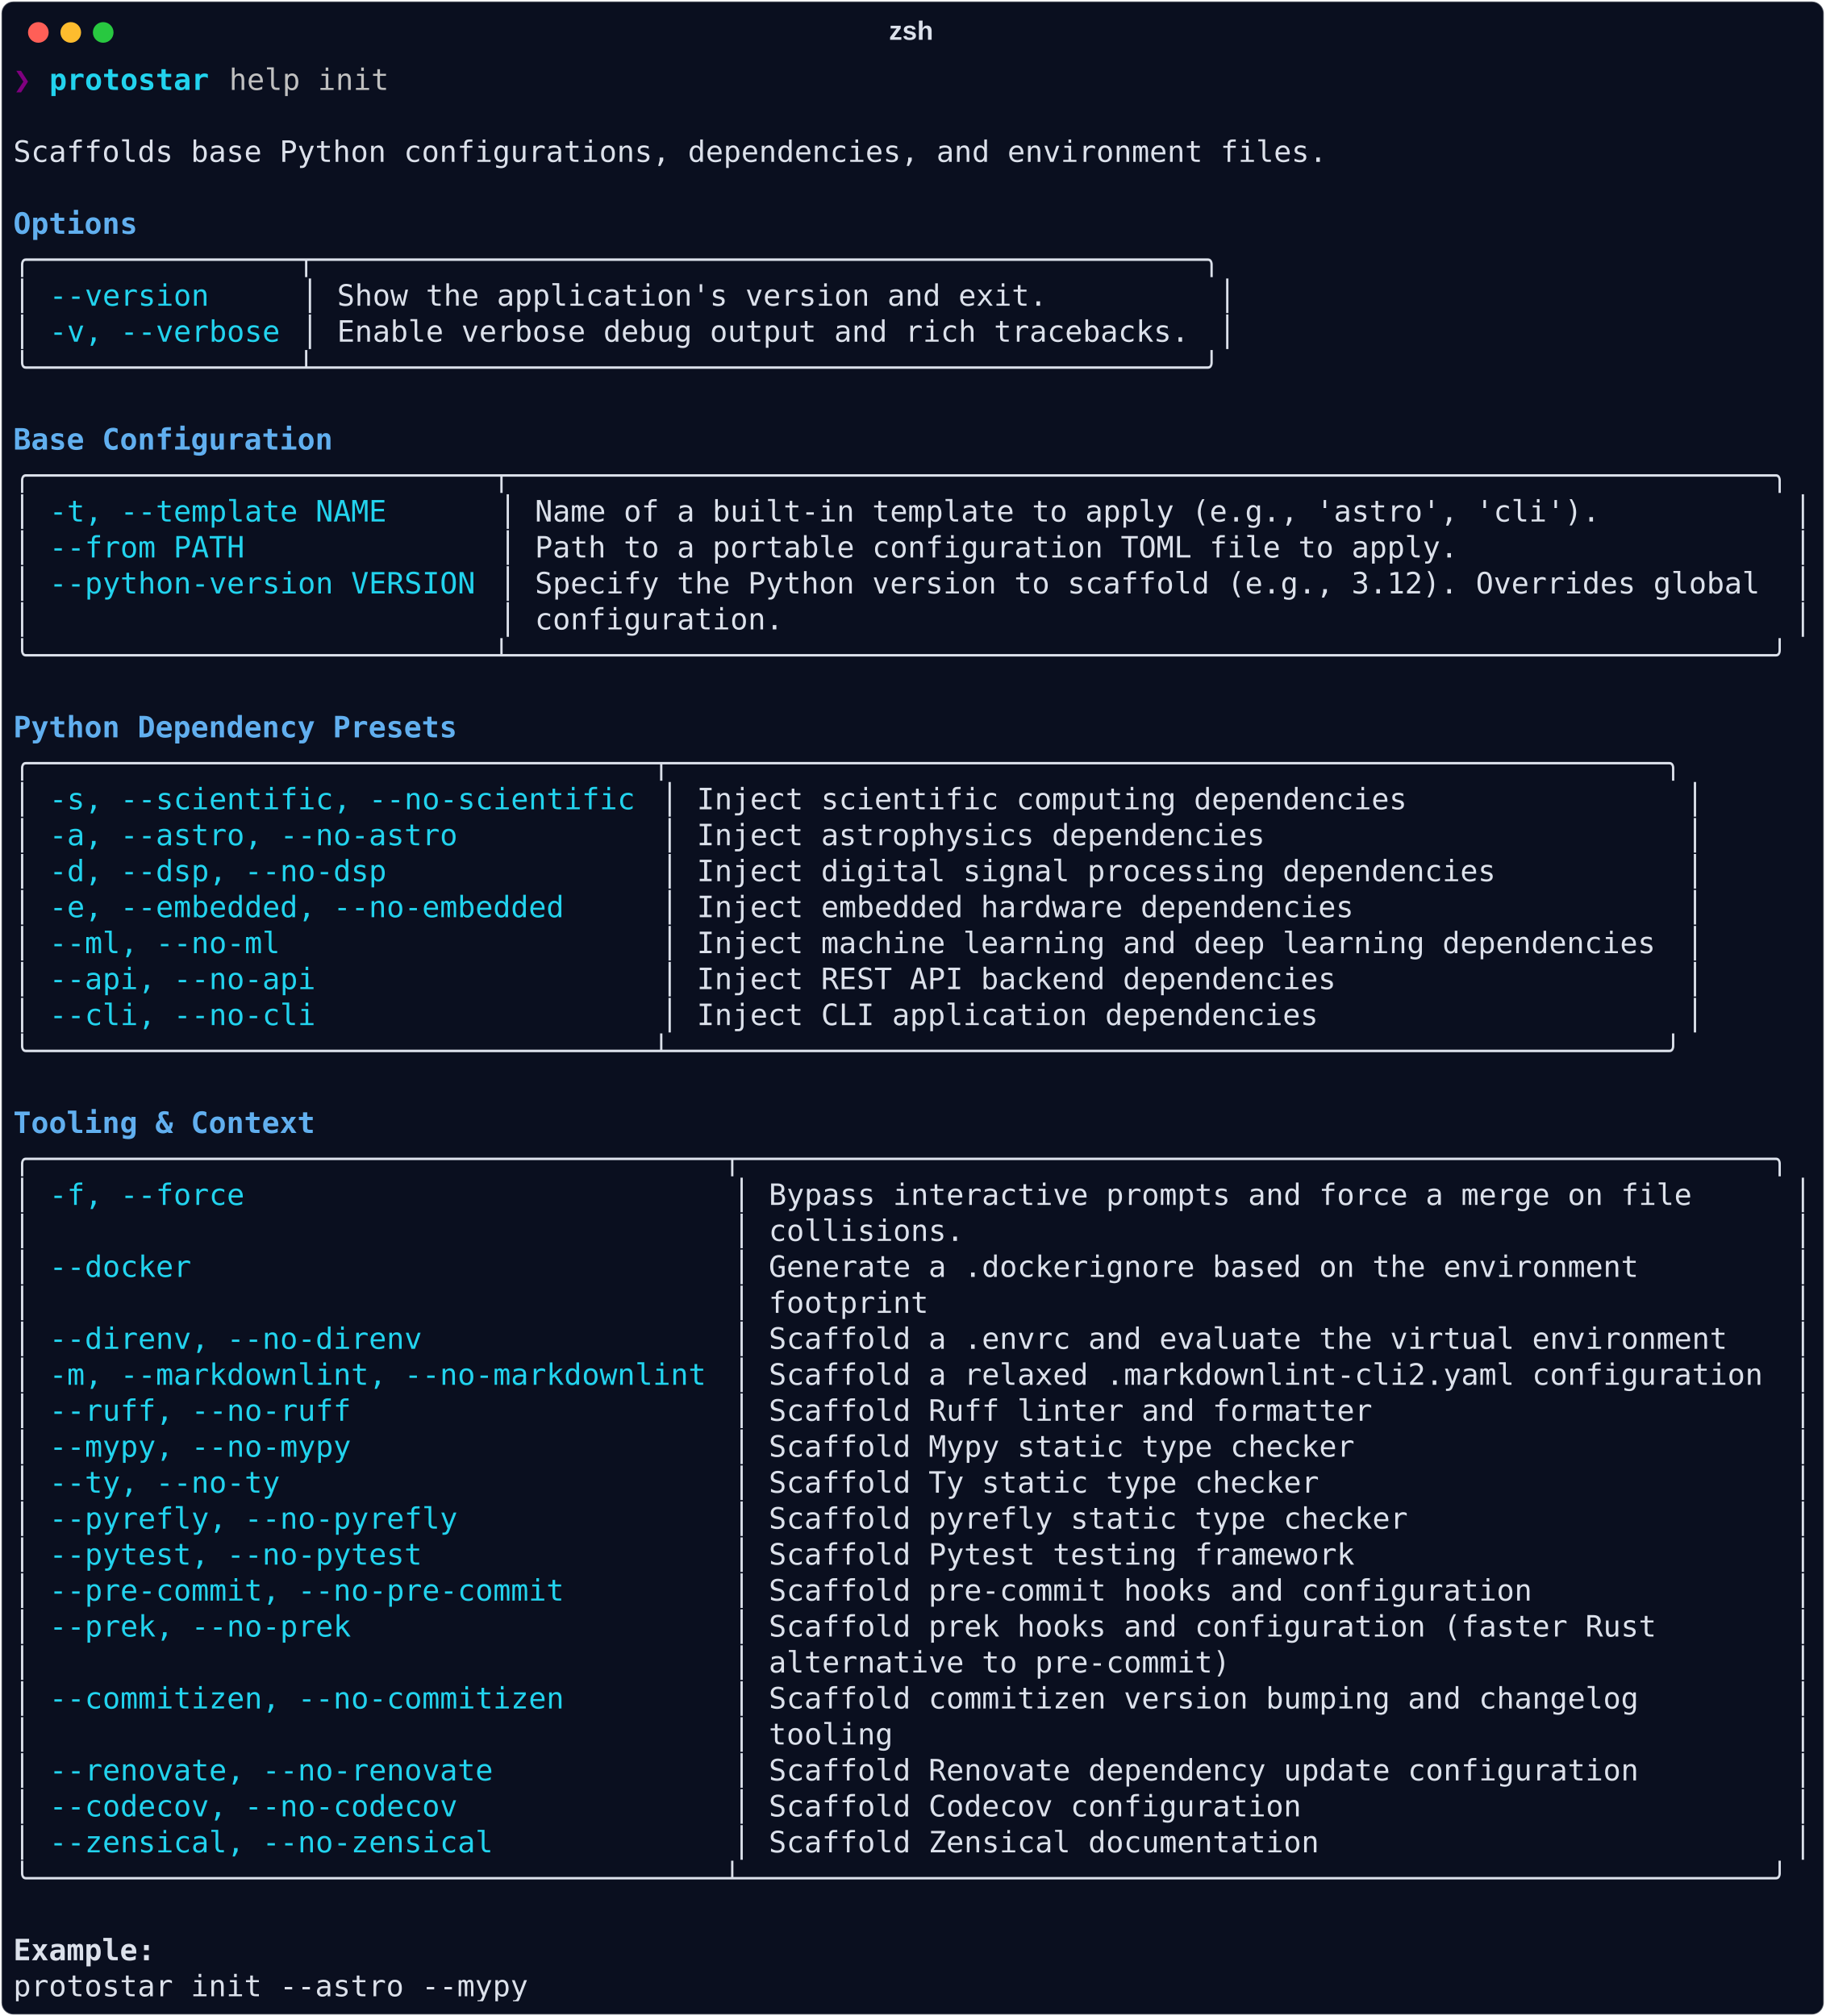
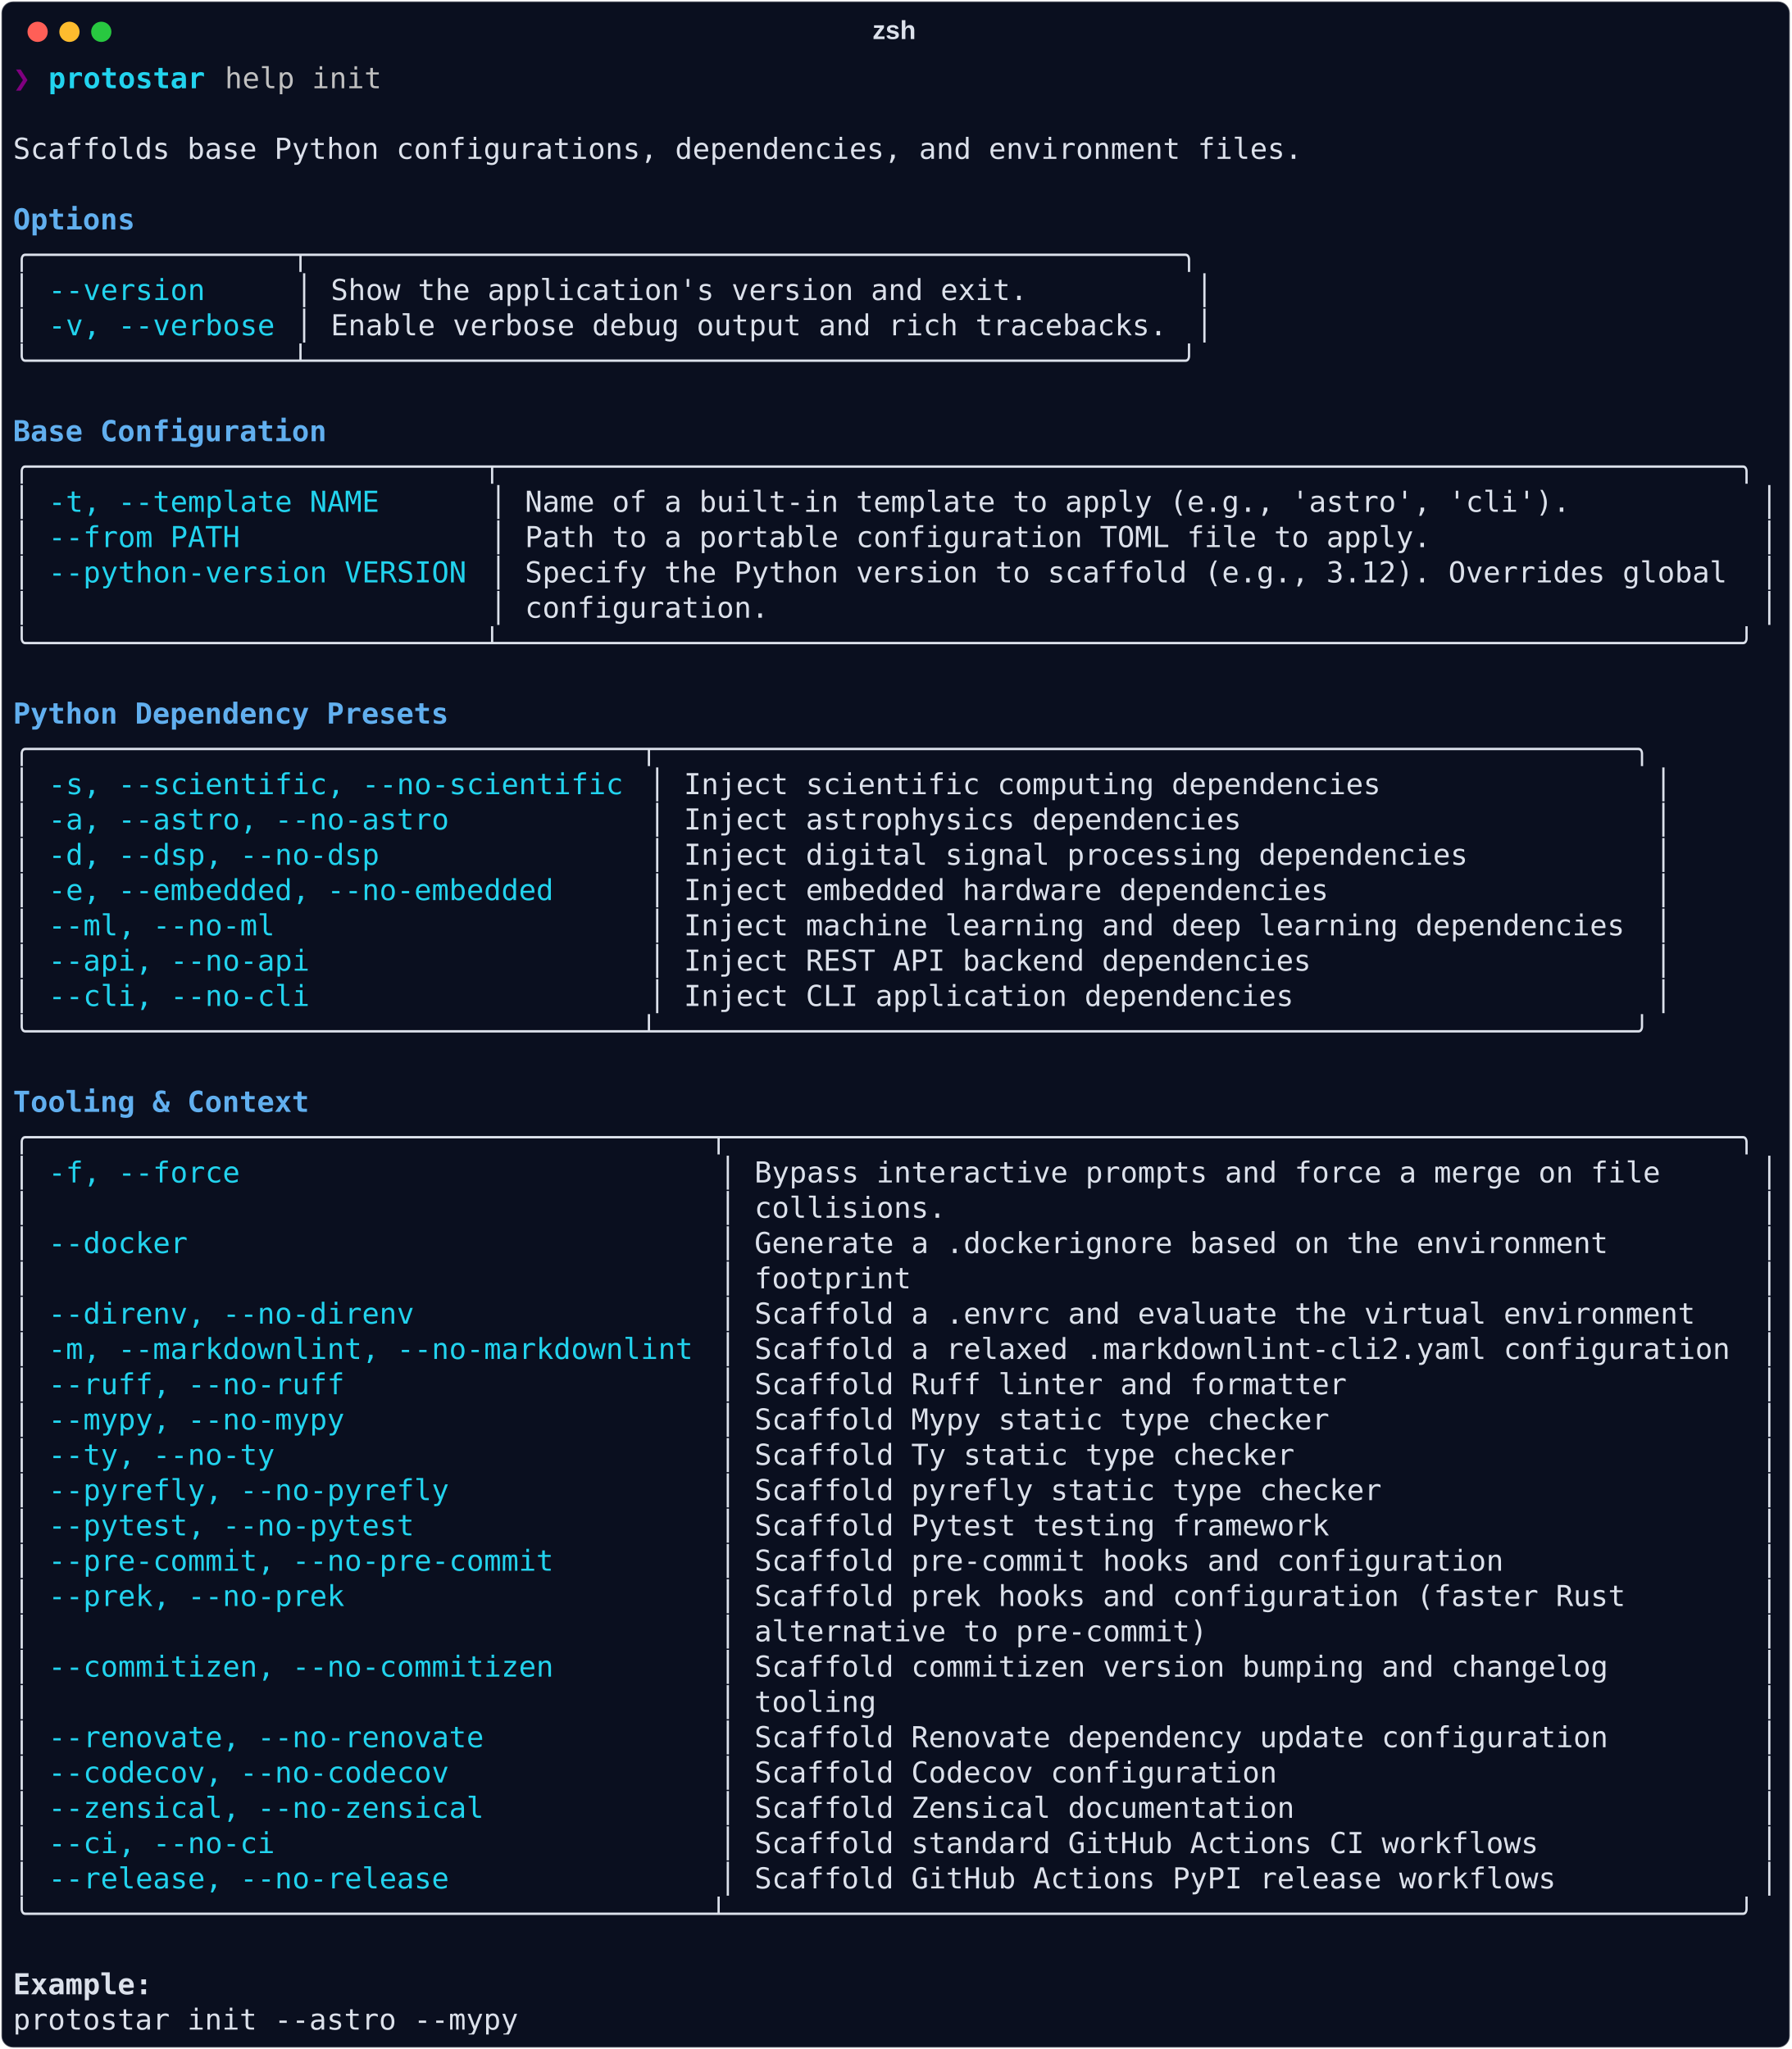
- <svg xmlns="http://www.w3.org/2000/svg" class="rich-terminal" viewBox="0 0 1238 1367.6">
+ <svg xmlns="http://www.w3.org/2000/svg" class="rich-terminal" viewBox="0 0 1238 1416.4">
  <style>

    @font-face {
        font-family: "Fira Code";
        src: local("FiraCode-Regular"),
                url("https://cdnjs.cloudflare.com/ajax/libs/firacode/6.2.0/woff2/FiraCode-Regular.woff2") format("woff2"),
                url("https://cdnjs.cloudflare.com/ajax/libs/firacode/6.2.0/woff/FiraCode-Regular.woff") format("woff");
        font-style: normal;
        font-weight: 400;
    }
    @font-face {
        font-family: "Fira Code";
        src: local("FiraCode-Bold"),
                url("https://cdnjs.cloudflare.com/ajax/libs/firacode/6.2.0/woff2/FiraCode-Bold.woff2") format("woff2"),
                url("https://cdnjs.cloudflare.com/ajax/libs/firacode/6.2.0/woff/FiraCode-Bold.woff") format("woff");
        font-style: bold;
        font-weight: 700;
    }

    .cli_init_help-matrix {
        font-family: Fira Code, monospace;
        font-size: 20px;
        line-height: 24.4px;
        font-variant-east-asian: full-width;
    }

    .cli_init_help-title {
        font-size: 18px;
        font-weight: bold;
        font-family: arial;
    }

    .cli_init_help-r1 { fill: #800080;font-weight: bold }
.cli_init_help-r2 { fill: #22d3ee;font-weight: bold }
.cli_init_help-r3 { fill: #c0c0c0 }
.cli_init_help-r4 { fill: #dce1eb }
.cli_init_help-r5 { fill: #61afef;font-weight: bold }
.cli_init_help-r6 { fill: #22d3ee }
.cli_init_help-r7 { fill: #dce1eb;font-weight: bold }
    </style>
  <defs>
    <clipPath id="cli_init_help-clip-terminal">
-       <rect x="0" y="0" width="1219.0" height="1316.6" />
+       <rect x="0" y="0" width="1219.0" height="1365.4" />
    </clipPath>
    <clipPath id="cli_init_help-line-0">
      <rect x="0" y="1.5" width="1220" height="24.65" />
    </clipPath>
    <clipPath id="cli_init_help-line-1">
      <rect x="0" y="25.9" width="1220" height="24.65" />
    </clipPath>
    <clipPath id="cli_init_help-line-2">
      <rect x="0" y="50.3" width="1220" height="24.65" />
    </clipPath>
    <clipPath id="cli_init_help-line-3">
      <rect x="0" y="74.7" width="1220" height="24.65" />
    </clipPath>
    <clipPath id="cli_init_help-line-4">
      <rect x="0" y="99.1" width="1220" height="24.65" />
    </clipPath>
    <clipPath id="cli_init_help-line-5">
      <rect x="0" y="123.5" width="1220" height="24.65" />
    </clipPath>
    <clipPath id="cli_init_help-line-6">
      <rect x="0" y="147.9" width="1220" height="24.65" />
    </clipPath>
    <clipPath id="cli_init_help-line-7">
      <rect x="0" y="172.3" width="1220" height="24.65" />
    </clipPath>
    <clipPath id="cli_init_help-line-8">
      <rect x="0" y="196.7" width="1220" height="24.65" />
    </clipPath>
    <clipPath id="cli_init_help-line-9">
      <rect x="0" y="221.1" width="1220" height="24.65" />
    </clipPath>
    <clipPath id="cli_init_help-line-10">
      <rect x="0" y="245.5" width="1220" height="24.65" />
    </clipPath>
    <clipPath id="cli_init_help-line-11">
      <rect x="0" y="269.9" width="1220" height="24.65" />
    </clipPath>
    <clipPath id="cli_init_help-line-12">
      <rect x="0" y="294.3" width="1220" height="24.65" />
    </clipPath>
    <clipPath id="cli_init_help-line-13">
      <rect x="0" y="318.7" width="1220" height="24.65" />
    </clipPath>
    <clipPath id="cli_init_help-line-14">
      <rect x="0" y="343.1" width="1220" height="24.65" />
    </clipPath>
    <clipPath id="cli_init_help-line-15">
      <rect x="0" y="367.5" width="1220" height="24.65" />
    </clipPath>
    <clipPath id="cli_init_help-line-16">
      <rect x="0" y="391.9" width="1220" height="24.65" />
    </clipPath>
    <clipPath id="cli_init_help-line-17">
      <rect x="0" y="416.3" width="1220" height="24.65" />
    </clipPath>
    <clipPath id="cli_init_help-line-18">
      <rect x="0" y="440.7" width="1220" height="24.65" />
    </clipPath>
    <clipPath id="cli_init_help-line-19">
      <rect x="0" y="465.1" width="1220" height="24.65" />
    </clipPath>
    <clipPath id="cli_init_help-line-20">
      <rect x="0" y="489.5" width="1220" height="24.65" />
    </clipPath>
    <clipPath id="cli_init_help-line-21">
      <rect x="0" y="513.9" width="1220" height="24.65" />
    </clipPath>
    <clipPath id="cli_init_help-line-22">
      <rect x="0" y="538.3" width="1220" height="24.65" />
    </clipPath>
    <clipPath id="cli_init_help-line-23">
      <rect x="0" y="562.7" width="1220" height="24.65" />
    </clipPath>
    <clipPath id="cli_init_help-line-24">
      <rect x="0" y="587.1" width="1220" height="24.65" />
    </clipPath>
    <clipPath id="cli_init_help-line-25">
      <rect x="0" y="611.5" width="1220" height="24.65" />
    </clipPath>
    <clipPath id="cli_init_help-line-26">
      <rect x="0" y="635.9" width="1220" height="24.65" />
    </clipPath>
    <clipPath id="cli_init_help-line-27">
      <rect x="0" y="660.3" width="1220" height="24.65" />
    </clipPath>
    <clipPath id="cli_init_help-line-28">
      <rect x="0" y="684.7" width="1220" height="24.65" />
    </clipPath>
    <clipPath id="cli_init_help-line-29">
      <rect x="0" y="709.1" width="1220" height="24.65" />
    </clipPath>
    <clipPath id="cli_init_help-line-30">
      <rect x="0" y="733.5" width="1220" height="24.65" />
    </clipPath>
    <clipPath id="cli_init_help-line-31">
      <rect x="0" y="757.9" width="1220" height="24.65" />
    </clipPath>
    <clipPath id="cli_init_help-line-32">
      <rect x="0" y="782.3" width="1220" height="24.65" />
    </clipPath>
    <clipPath id="cli_init_help-line-33">
      <rect x="0" y="806.7" width="1220" height="24.65" />
    </clipPath>
    <clipPath id="cli_init_help-line-34">
      <rect x="0" y="831.1" width="1220" height="24.65" />
    </clipPath>
    <clipPath id="cli_init_help-line-35">
      <rect x="0" y="855.5" width="1220" height="24.65" />
    </clipPath>
    <clipPath id="cli_init_help-line-36">
      <rect x="0" y="879.9" width="1220" height="24.65" />
    </clipPath>
    <clipPath id="cli_init_help-line-37">
      <rect x="0" y="904.3" width="1220" height="24.65" />
    </clipPath>
    <clipPath id="cli_init_help-line-38">
      <rect x="0" y="928.7" width="1220" height="24.65" />
    </clipPath>
    <clipPath id="cli_init_help-line-39">
      <rect x="0" y="953.1" width="1220" height="24.65" />
    </clipPath>
    <clipPath id="cli_init_help-line-40">
      <rect x="0" y="977.5" width="1220" height="24.65" />
    </clipPath>
    <clipPath id="cli_init_help-line-41">
      <rect x="0" y="1001.9" width="1220" height="24.65" />
    </clipPath>
    <clipPath id="cli_init_help-line-42">
      <rect x="0" y="1026.3" width="1220" height="24.65" />
    </clipPath>
    <clipPath id="cli_init_help-line-43">
      <rect x="0" y="1050.7" width="1220" height="24.65" />
    </clipPath>
    <clipPath id="cli_init_help-line-44">
      <rect x="0" y="1075.1" width="1220" height="24.65" />
    </clipPath>
    <clipPath id="cli_init_help-line-45">
      <rect x="0" y="1099.5" width="1220" height="24.65" />
    </clipPath>
    <clipPath id="cli_init_help-line-46">
      <rect x="0" y="1123.9" width="1220" height="24.65" />
    </clipPath>
    <clipPath id="cli_init_help-line-47">
      <rect x="0" y="1148.3" width="1220" height="24.65" />
    </clipPath>
    <clipPath id="cli_init_help-line-48">
      <rect x="0" y="1172.7" width="1220" height="24.65" />
    </clipPath>
    <clipPath id="cli_init_help-line-49">
      <rect x="0" y="1197.1" width="1220" height="24.65" />
    </clipPath>
    <clipPath id="cli_init_help-line-50">
      <rect x="0" y="1221.5" width="1220" height="24.65" />
    </clipPath>
    <clipPath id="cli_init_help-line-51">
      <rect x="0" y="1245.9" width="1220" height="24.65" />
    </clipPath>
    <clipPath id="cli_init_help-line-52">
      <rect x="0" y="1270.3" width="1220" height="24.65" />
    </clipPath>
+     <clipPath id="cli_init_help-line-53">
+       <rect x="0" y="1294.7" width="1220" height="24.65" />
+     </clipPath>
+     <clipPath id="cli_init_help-line-54">
+       <rect x="0" y="1319.1" width="1220" height="24.65" />
+     </clipPath>
  </defs>
-   <rect fill="#0a0f1f" stroke="rgba(255,255,255,0.35)" stroke-width="1" x="1" y="1" width="1236" height="1365.6" rx="8" />
+   <rect fill="#0a0f1f" stroke="rgba(255,255,255,0.35)" stroke-width="1" x="1" y="1" width="1236" height="1414.4" rx="8" />
  <text class="cli_init_help-title" fill="#dce1eb" text-anchor="middle" x="618" y="27">zsh</text>
  <g transform="translate(26,22)">
    <circle cx="0" cy="0" r="7" fill="#ff5f57" />
    <circle cx="22" cy="0" r="7" fill="#febc2e" />
    <circle cx="44" cy="0" r="7" fill="#28c840" />
  </g>
  <g transform="translate(9, 41)" clip-path="url(#cli_init_help-clip-terminal)">
    <g class="cli_init_help-matrix">
      <text class="cli_init_help-r1" x="0" y="20" textLength="24.4" clip-path="url(#cli_init_help-line-0)">❯ </text>
      <text class="cli_init_help-r2" x="24.4" y="20" textLength="122" clip-path="url(#cli_init_help-line-0)">protostar </text>
      <text class="cli_init_help-r3" x="146.4" y="20" textLength="109.8" clip-path="url(#cli_init_help-line-0)">help init</text>
      <text class="cli_init_help-r4" x="1220" y="20" textLength="12.2" clip-path="url(#cli_init_help-line-0)">
</text>
      <text class="cli_init_help-r4" x="1220" y="44.4" textLength="12.2" clip-path="url(#cli_init_help-line-1)">
</text>
      <text class="cli_init_help-r4" x="0" y="68.8" textLength="902.8" clip-path="url(#cli_init_help-line-2)">Scaffolds base Python configurations, dependencies, and environment files.</text>
      <text class="cli_init_help-r4" x="1220" y="68.8" textLength="12.2" clip-path="url(#cli_init_help-line-2)">
</text>
      <text class="cli_init_help-r4" x="1220" y="93.2" textLength="12.2" clip-path="url(#cli_init_help-line-3)">
</text>
      <text class="cli_init_help-r5" x="0" y="117.6" textLength="829.6" clip-path="url(#cli_init_help-line-4)">Options                                                             </text>
      <text class="cli_init_help-r4" x="1220" y="117.6" textLength="12.2" clip-path="url(#cli_init_help-line-4)">
</text>
      <text class="cli_init_help-r4" x="0" y="142" textLength="829.6" clip-path="url(#cli_init_help-line-5)">╭───────────────┬──────────────────────────────────────────────────╮</text>
      <text class="cli_init_help-r4" x="1220" y="142" textLength="12.2" clip-path="url(#cli_init_help-line-5)">
</text>
      <text class="cli_init_help-r4" x="0" y="166.4" textLength="12.2" clip-path="url(#cli_init_help-line-6)">│</text>
      <text class="cli_init_help-r6" x="24.4" y="166.4" textLength="158.6" clip-path="url(#cli_init_help-line-6)">--version    </text>
      <text class="cli_init_help-r4" x="195.2" y="166.4" textLength="12.2" clip-path="url(#cli_init_help-line-6)">│</text>
      <text class="cli_init_help-r4" x="219.6" y="166.4" textLength="585.6" clip-path="url(#cli_init_help-line-6)">Show the application's version and exit.        </text>
      <text class="cli_init_help-r4" x="817.4" y="166.4" textLength="12.2" clip-path="url(#cli_init_help-line-6)">│</text>
      <text class="cli_init_help-r4" x="1220" y="166.4" textLength="12.2" clip-path="url(#cli_init_help-line-6)">
</text>
      <text class="cli_init_help-r4" x="0" y="190.8" textLength="12.2" clip-path="url(#cli_init_help-line-7)">│</text>
      <text class="cli_init_help-r6" x="24.4" y="190.8" textLength="158.6" clip-path="url(#cli_init_help-line-7)">-v, --verbose</text>
      <text class="cli_init_help-r4" x="195.2" y="190.8" textLength="12.2" clip-path="url(#cli_init_help-line-7)">│</text>
      <text class="cli_init_help-r4" x="219.6" y="190.8" textLength="585.6" clip-path="url(#cli_init_help-line-7)">Enable verbose debug output and rich tracebacks.</text>
      <text class="cli_init_help-r4" x="817.4" y="190.8" textLength="12.2" clip-path="url(#cli_init_help-line-7)">│</text>
      <text class="cli_init_help-r4" x="1220" y="190.8" textLength="12.2" clip-path="url(#cli_init_help-line-7)">
</text>
      <text class="cli_init_help-r4" x="0" y="215.2" textLength="829.6" clip-path="url(#cli_init_help-line-8)">╰───────────────┴──────────────────────────────────────────────────╯</text>
      <text class="cli_init_help-r4" x="1220" y="215.2" textLength="12.2" clip-path="url(#cli_init_help-line-8)">
</text>
      <text class="cli_init_help-r4" x="1220" y="239.6" textLength="12.2" clip-path="url(#cli_init_help-line-9)">
</text>
      <text class="cli_init_help-r5" x="0" y="264" textLength="1220" clip-path="url(#cli_init_help-line-10)">Base Configuration                                                                                  </text>
      <text class="cli_init_help-r4" x="1220" y="264" textLength="12.2" clip-path="url(#cli_init_help-line-10)">
</text>
      <text class="cli_init_help-r4" x="0" y="288.4" textLength="1220" clip-path="url(#cli_init_help-line-11)">╭──────────────────────────┬───────────────────────────────────────────────────────────────────────╮</text>
      <text class="cli_init_help-r4" x="1220" y="288.4" textLength="12.2" clip-path="url(#cli_init_help-line-11)">
</text>
      <text class="cli_init_help-r4" x="0" y="312.8" textLength="12.2" clip-path="url(#cli_init_help-line-12)">│</text>
      <text class="cli_init_help-r6" x="24.4" y="312.8" textLength="292.8" clip-path="url(#cli_init_help-line-12)">-t, --template NAME     </text>
      <text class="cli_init_help-r4" x="329.4" y="312.8" textLength="12.2" clip-path="url(#cli_init_help-line-12)">│</text>
      <text class="cli_init_help-r4" x="353.8" y="312.8" textLength="841.8" clip-path="url(#cli_init_help-line-12)">Name of a built-in template to apply (e.g., 'astro', 'cli').         </text>
      <text class="cli_init_help-r4" x="1207.8" y="312.8" textLength="12.2" clip-path="url(#cli_init_help-line-12)">│</text>
      <text class="cli_init_help-r4" x="1220" y="312.8" textLength="12.2" clip-path="url(#cli_init_help-line-12)">
</text>
      <text class="cli_init_help-r4" x="0" y="337.2" textLength="12.2" clip-path="url(#cli_init_help-line-13)">│</text>
      <text class="cli_init_help-r6" x="24.4" y="337.2" textLength="292.8" clip-path="url(#cli_init_help-line-13)">--from PATH             </text>
      <text class="cli_init_help-r4" x="329.4" y="337.2" textLength="12.2" clip-path="url(#cli_init_help-line-13)">│</text>
      <text class="cli_init_help-r4" x="353.8" y="337.2" textLength="841.8" clip-path="url(#cli_init_help-line-13)">Path to a portable configuration TOML file to apply.                 </text>
      <text class="cli_init_help-r4" x="1207.8" y="337.2" textLength="12.2" clip-path="url(#cli_init_help-line-13)">│</text>
      <text class="cli_init_help-r4" x="1220" y="337.2" textLength="12.2" clip-path="url(#cli_init_help-line-13)">
</text>
      <text class="cli_init_help-r4" x="0" y="361.6" textLength="12.2" clip-path="url(#cli_init_help-line-14)">│</text>
      <text class="cli_init_help-r6" x="24.4" y="361.6" textLength="292.8" clip-path="url(#cli_init_help-line-14)">--python-version VERSION</text>
      <text class="cli_init_help-r4" x="329.4" y="361.6" textLength="12.2" clip-path="url(#cli_init_help-line-14)">│</text>
      <text class="cli_init_help-r4" x="353.8" y="361.6" textLength="841.8" clip-path="url(#cli_init_help-line-14)">Specify the Python version to scaffold (e.g., 3.12). Overrides global</text>
      <text class="cli_init_help-r4" x="1207.8" y="361.6" textLength="12.2" clip-path="url(#cli_init_help-line-14)">│</text>
      <text class="cli_init_help-r4" x="1220" y="361.6" textLength="12.2" clip-path="url(#cli_init_help-line-14)">
</text>
      <text class="cli_init_help-r4" x="0" y="386" textLength="12.2" clip-path="url(#cli_init_help-line-15)">│</text>
      <text class="cli_init_help-r4" x="329.4" y="386" textLength="12.2" clip-path="url(#cli_init_help-line-15)">│</text>
      <text class="cli_init_help-r4" x="353.8" y="386" textLength="841.8" clip-path="url(#cli_init_help-line-15)">configuration.                                                       </text>
      <text class="cli_init_help-r4" x="1207.8" y="386" textLength="12.2" clip-path="url(#cli_init_help-line-15)">│</text>
      <text class="cli_init_help-r4" x="1220" y="386" textLength="12.2" clip-path="url(#cli_init_help-line-15)">
</text>
      <text class="cli_init_help-r4" x="0" y="410.4" textLength="1220" clip-path="url(#cli_init_help-line-16)">╰──────────────────────────┴───────────────────────────────────────────────────────────────────────╯</text>
      <text class="cli_init_help-r4" x="1220" y="410.4" textLength="12.2" clip-path="url(#cli_init_help-line-16)">
</text>
      <text class="cli_init_help-r4" x="1220" y="434.8" textLength="12.2" clip-path="url(#cli_init_help-line-17)">
</text>
      <text class="cli_init_help-r5" x="0" y="459.2" textLength="1146.8" clip-path="url(#cli_init_help-line-18)">Python Dependency Presets                                                                     </text>
      <text class="cli_init_help-r4" x="1220" y="459.2" textLength="12.2" clip-path="url(#cli_init_help-line-18)">
</text>
      <text class="cli_init_help-r4" x="0" y="483.6" textLength="1146.8" clip-path="url(#cli_init_help-line-19)">╭───────────────────────────────────┬────────────────────────────────────────────────────────╮</text>
      <text class="cli_init_help-r4" x="1220" y="483.6" textLength="12.2" clip-path="url(#cli_init_help-line-19)">
</text>
      <text class="cli_init_help-r4" x="0" y="508" textLength="12.2" clip-path="url(#cli_init_help-line-20)">│</text>
      <text class="cli_init_help-r6" x="24.4" y="508" textLength="402.6" clip-path="url(#cli_init_help-line-20)">-s, --scientific, --no-scientific</text>
      <text class="cli_init_help-r4" x="439.2" y="508" textLength="12.2" clip-path="url(#cli_init_help-line-20)">│</text>
      <text class="cli_init_help-r4" x="463.6" y="508" textLength="658.8" clip-path="url(#cli_init_help-line-20)">Inject scientific computing dependencies              </text>
      <text class="cli_init_help-r4" x="1134.6" y="508" textLength="12.2" clip-path="url(#cli_init_help-line-20)">│</text>
      <text class="cli_init_help-r4" x="1220" y="508" textLength="12.2" clip-path="url(#cli_init_help-line-20)">
</text>
      <text class="cli_init_help-r4" x="0" y="532.4" textLength="12.2" clip-path="url(#cli_init_help-line-21)">│</text>
      <text class="cli_init_help-r6" x="24.4" y="532.4" textLength="402.6" clip-path="url(#cli_init_help-line-21)">-a, --astro, --no-astro          </text>
      <text class="cli_init_help-r4" x="439.2" y="532.4" textLength="12.2" clip-path="url(#cli_init_help-line-21)">│</text>
      <text class="cli_init_help-r4" x="463.6" y="532.4" textLength="658.8" clip-path="url(#cli_init_help-line-21)">Inject astrophysics dependencies                      </text>
      <text class="cli_init_help-r4" x="1134.6" y="532.4" textLength="12.2" clip-path="url(#cli_init_help-line-21)">│</text>
      <text class="cli_init_help-r4" x="1220" y="532.4" textLength="12.2" clip-path="url(#cli_init_help-line-21)">
</text>
      <text class="cli_init_help-r4" x="0" y="556.8" textLength="12.2" clip-path="url(#cli_init_help-line-22)">│</text>
      <text class="cli_init_help-r6" x="24.4" y="556.8" textLength="402.6" clip-path="url(#cli_init_help-line-22)">-d, --dsp, --no-dsp              </text>
      <text class="cli_init_help-r4" x="439.2" y="556.8" textLength="12.2" clip-path="url(#cli_init_help-line-22)">│</text>
      <text class="cli_init_help-r4" x="463.6" y="556.8" textLength="658.8" clip-path="url(#cli_init_help-line-22)">Inject digital signal processing dependencies         </text>
      <text class="cli_init_help-r4" x="1134.6" y="556.8" textLength="12.2" clip-path="url(#cli_init_help-line-22)">│</text>
      <text class="cli_init_help-r4" x="1220" y="556.8" textLength="12.2" clip-path="url(#cli_init_help-line-22)">
</text>
      <text class="cli_init_help-r4" x="0" y="581.2" textLength="12.2" clip-path="url(#cli_init_help-line-23)">│</text>
      <text class="cli_init_help-r6" x="24.4" y="581.2" textLength="402.6" clip-path="url(#cli_init_help-line-23)">-e, --embedded, --no-embedded    </text>
      <text class="cli_init_help-r4" x="439.2" y="581.2" textLength="12.2" clip-path="url(#cli_init_help-line-23)">│</text>
      <text class="cli_init_help-r4" x="463.6" y="581.2" textLength="658.8" clip-path="url(#cli_init_help-line-23)">Inject embedded hardware dependencies                 </text>
      <text class="cli_init_help-r4" x="1134.6" y="581.2" textLength="12.2" clip-path="url(#cli_init_help-line-23)">│</text>
      <text class="cli_init_help-r4" x="1220" y="581.2" textLength="12.2" clip-path="url(#cli_init_help-line-23)">
</text>
      <text class="cli_init_help-r4" x="0" y="605.6" textLength="12.2" clip-path="url(#cli_init_help-line-24)">│</text>
      <text class="cli_init_help-r6" x="24.4" y="605.6" textLength="402.6" clip-path="url(#cli_init_help-line-24)">--ml, --no-ml                    </text>
      <text class="cli_init_help-r4" x="439.2" y="605.6" textLength="12.2" clip-path="url(#cli_init_help-line-24)">│</text>
      <text class="cli_init_help-r4" x="463.6" y="605.6" textLength="658.8" clip-path="url(#cli_init_help-line-24)">Inject machine learning and deep learning dependencies</text>
      <text class="cli_init_help-r4" x="1134.6" y="605.6" textLength="12.2" clip-path="url(#cli_init_help-line-24)">│</text>
      <text class="cli_init_help-r4" x="1220" y="605.6" textLength="12.2" clip-path="url(#cli_init_help-line-24)">
</text>
      <text class="cli_init_help-r4" x="0" y="630" textLength="12.2" clip-path="url(#cli_init_help-line-25)">│</text>
      <text class="cli_init_help-r6" x="24.4" y="630" textLength="402.6" clip-path="url(#cli_init_help-line-25)">--api, --no-api                  </text>
      <text class="cli_init_help-r4" x="439.2" y="630" textLength="12.2" clip-path="url(#cli_init_help-line-25)">│</text>
      <text class="cli_init_help-r4" x="463.6" y="630" textLength="658.8" clip-path="url(#cli_init_help-line-25)">Inject REST API backend dependencies                  </text>
      <text class="cli_init_help-r4" x="1134.6" y="630" textLength="12.2" clip-path="url(#cli_init_help-line-25)">│</text>
      <text class="cli_init_help-r4" x="1220" y="630" textLength="12.2" clip-path="url(#cli_init_help-line-25)">
</text>
      <text class="cli_init_help-r4" x="0" y="654.4" textLength="12.2" clip-path="url(#cli_init_help-line-26)">│</text>
      <text class="cli_init_help-r6" x="24.4" y="654.4" textLength="402.6" clip-path="url(#cli_init_help-line-26)">--cli, --no-cli                  </text>
      <text class="cli_init_help-r4" x="439.2" y="654.4" textLength="12.2" clip-path="url(#cli_init_help-line-26)">│</text>
      <text class="cli_init_help-r4" x="463.6" y="654.4" textLength="658.8" clip-path="url(#cli_init_help-line-26)">Inject CLI application dependencies                   </text>
      <text class="cli_init_help-r4" x="1134.6" y="654.4" textLength="12.2" clip-path="url(#cli_init_help-line-26)">│</text>
      <text class="cli_init_help-r4" x="1220" y="654.4" textLength="12.2" clip-path="url(#cli_init_help-line-26)">
</text>
      <text class="cli_init_help-r4" x="0" y="678.8" textLength="1146.8" clip-path="url(#cli_init_help-line-27)">╰───────────────────────────────────┴────────────────────────────────────────────────────────╯</text>
      <text class="cli_init_help-r4" x="1220" y="678.8" textLength="12.2" clip-path="url(#cli_init_help-line-27)">
</text>
      <text class="cli_init_help-r4" x="1220" y="703.2" textLength="12.2" clip-path="url(#cli_init_help-line-28)">
</text>
      <text class="cli_init_help-r5" x="0" y="727.6" textLength="1220" clip-path="url(#cli_init_help-line-29)">Tooling &amp; Context                                                                                   </text>
      <text class="cli_init_help-r4" x="1220" y="727.6" textLength="12.2" clip-path="url(#cli_init_help-line-29)">
</text>
      <text class="cli_init_help-r4" x="0" y="752" textLength="1220" clip-path="url(#cli_init_help-line-30)">╭───────────────────────────────────────┬──────────────────────────────────────────────────────────╮</text>
      <text class="cli_init_help-r4" x="1220" y="752" textLength="12.2" clip-path="url(#cli_init_help-line-30)">
</text>
      <text class="cli_init_help-r4" x="0" y="776.4" textLength="12.2" clip-path="url(#cli_init_help-line-31)">│</text>
      <text class="cli_init_help-r6" x="24.4" y="776.4" textLength="451.4" clip-path="url(#cli_init_help-line-31)">-f, --force                          </text>
      <text class="cli_init_help-r4" x="488" y="776.4" textLength="12.2" clip-path="url(#cli_init_help-line-31)">│</text>
      <text class="cli_init_help-r4" x="512.4" y="776.4" textLength="683.2" clip-path="url(#cli_init_help-line-31)">Bypass interactive prompts and force a merge on file    </text>
      <text class="cli_init_help-r4" x="1207.8" y="776.4" textLength="12.2" clip-path="url(#cli_init_help-line-31)">│</text>
      <text class="cli_init_help-r4" x="1220" y="776.4" textLength="12.2" clip-path="url(#cli_init_help-line-31)">
</text>
      <text class="cli_init_help-r4" x="0" y="800.8" textLength="12.2" clip-path="url(#cli_init_help-line-32)">│</text>
      <text class="cli_init_help-r4" x="488" y="800.8" textLength="12.2" clip-path="url(#cli_init_help-line-32)">│</text>
      <text class="cli_init_help-r4" x="512.4" y="800.8" textLength="683.2" clip-path="url(#cli_init_help-line-32)">collisions.                                             </text>
      <text class="cli_init_help-r4" x="1207.8" y="800.8" textLength="12.2" clip-path="url(#cli_init_help-line-32)">│</text>
      <text class="cli_init_help-r4" x="1220" y="800.8" textLength="12.2" clip-path="url(#cli_init_help-line-32)">
</text>
      <text class="cli_init_help-r4" x="0" y="825.2" textLength="12.2" clip-path="url(#cli_init_help-line-33)">│</text>
      <text class="cli_init_help-r6" x="24.4" y="825.2" textLength="451.4" clip-path="url(#cli_init_help-line-33)">--docker                             </text>
      <text class="cli_init_help-r4" x="488" y="825.2" textLength="12.2" clip-path="url(#cli_init_help-line-33)">│</text>
      <text class="cli_init_help-r4" x="512.4" y="825.2" textLength="683.2" clip-path="url(#cli_init_help-line-33)">Generate a .dockerignore based on the environment       </text>
      <text class="cli_init_help-r4" x="1207.8" y="825.2" textLength="12.2" clip-path="url(#cli_init_help-line-33)">│</text>
      <text class="cli_init_help-r4" x="1220" y="825.2" textLength="12.2" clip-path="url(#cli_init_help-line-33)">
</text>
      <text class="cli_init_help-r4" x="0" y="849.6" textLength="12.2" clip-path="url(#cli_init_help-line-34)">│</text>
      <text class="cli_init_help-r4" x="488" y="849.6" textLength="12.2" clip-path="url(#cli_init_help-line-34)">│</text>
      <text class="cli_init_help-r4" x="512.4" y="849.6" textLength="683.2" clip-path="url(#cli_init_help-line-34)">footprint                                               </text>
      <text class="cli_init_help-r4" x="1207.8" y="849.6" textLength="12.2" clip-path="url(#cli_init_help-line-34)">│</text>
      <text class="cli_init_help-r4" x="1220" y="849.6" textLength="12.2" clip-path="url(#cli_init_help-line-34)">
</text>
      <text class="cli_init_help-r4" x="0" y="874" textLength="12.2" clip-path="url(#cli_init_help-line-35)">│</text>
      <text class="cli_init_help-r6" x="24.4" y="874" textLength="451.4" clip-path="url(#cli_init_help-line-35)">--direnv, --no-direnv                </text>
      <text class="cli_init_help-r4" x="488" y="874" textLength="12.2" clip-path="url(#cli_init_help-line-35)">│</text>
      <text class="cli_init_help-r4" x="512.4" y="874" textLength="683.2" clip-path="url(#cli_init_help-line-35)">Scaffold a .envrc and evaluate the virtual environment  </text>
      <text class="cli_init_help-r4" x="1207.8" y="874" textLength="12.2" clip-path="url(#cli_init_help-line-35)">│</text>
      <text class="cli_init_help-r4" x="1220" y="874" textLength="12.2" clip-path="url(#cli_init_help-line-35)">
</text>
      <text class="cli_init_help-r4" x="0" y="898.4" textLength="12.2" clip-path="url(#cli_init_help-line-36)">│</text>
      <text class="cli_init_help-r6" x="24.4" y="898.4" textLength="451.4" clip-path="url(#cli_init_help-line-36)">-m, --markdownlint, --no-markdownlint</text>
      <text class="cli_init_help-r4" x="488" y="898.4" textLength="12.2" clip-path="url(#cli_init_help-line-36)">│</text>
      <text class="cli_init_help-r4" x="512.4" y="898.4" textLength="683.2" clip-path="url(#cli_init_help-line-36)">Scaffold a relaxed .markdownlint-cli2.yaml configuration</text>
      <text class="cli_init_help-r4" x="1207.8" y="898.4" textLength="12.2" clip-path="url(#cli_init_help-line-36)">│</text>
      <text class="cli_init_help-r4" x="1220" y="898.4" textLength="12.2" clip-path="url(#cli_init_help-line-36)">
</text>
      <text class="cli_init_help-r4" x="0" y="922.8" textLength="12.2" clip-path="url(#cli_init_help-line-37)">│</text>
      <text class="cli_init_help-r6" x="24.4" y="922.8" textLength="451.4" clip-path="url(#cli_init_help-line-37)">--ruff, --no-ruff                    </text>
      <text class="cli_init_help-r4" x="488" y="922.8" textLength="12.2" clip-path="url(#cli_init_help-line-37)">│</text>
      <text class="cli_init_help-r4" x="512.4" y="922.8" textLength="683.2" clip-path="url(#cli_init_help-line-37)">Scaffold Ruff linter and formatter                      </text>
      <text class="cli_init_help-r4" x="1207.8" y="922.8" textLength="12.2" clip-path="url(#cli_init_help-line-37)">│</text>
      <text class="cli_init_help-r4" x="1220" y="922.8" textLength="12.2" clip-path="url(#cli_init_help-line-37)">
</text>
      <text class="cli_init_help-r4" x="0" y="947.2" textLength="12.2" clip-path="url(#cli_init_help-line-38)">│</text>
      <text class="cli_init_help-r6" x="24.4" y="947.2" textLength="451.4" clip-path="url(#cli_init_help-line-38)">--mypy, --no-mypy                    </text>
      <text class="cli_init_help-r4" x="488" y="947.2" textLength="12.2" clip-path="url(#cli_init_help-line-38)">│</text>
      <text class="cli_init_help-r4" x="512.4" y="947.2" textLength="683.2" clip-path="url(#cli_init_help-line-38)">Scaffold Mypy static type checker                       </text>
      <text class="cli_init_help-r4" x="1207.8" y="947.2" textLength="12.2" clip-path="url(#cli_init_help-line-38)">│</text>
      <text class="cli_init_help-r4" x="1220" y="947.2" textLength="12.2" clip-path="url(#cli_init_help-line-38)">
</text>
      <text class="cli_init_help-r4" x="0" y="971.6" textLength="12.2" clip-path="url(#cli_init_help-line-39)">│</text>
      <text class="cli_init_help-r6" x="24.4" y="971.6" textLength="451.4" clip-path="url(#cli_init_help-line-39)">--ty, --no-ty                        </text>
      <text class="cli_init_help-r4" x="488" y="971.6" textLength="12.2" clip-path="url(#cli_init_help-line-39)">│</text>
      <text class="cli_init_help-r4" x="512.4" y="971.6" textLength="683.2" clip-path="url(#cli_init_help-line-39)">Scaffold Ty static type checker                         </text>
      <text class="cli_init_help-r4" x="1207.8" y="971.6" textLength="12.2" clip-path="url(#cli_init_help-line-39)">│</text>
      <text class="cli_init_help-r4" x="1220" y="971.6" textLength="12.2" clip-path="url(#cli_init_help-line-39)">
</text>
      <text class="cli_init_help-r4" x="0" y="996" textLength="12.2" clip-path="url(#cli_init_help-line-40)">│</text>
      <text class="cli_init_help-r6" x="24.4" y="996" textLength="451.4" clip-path="url(#cli_init_help-line-40)">--pyrefly, --no-pyrefly              </text>
      <text class="cli_init_help-r4" x="488" y="996" textLength="12.2" clip-path="url(#cli_init_help-line-40)">│</text>
      <text class="cli_init_help-r4" x="512.4" y="996" textLength="683.2" clip-path="url(#cli_init_help-line-40)">Scaffold pyrefly static type checker                    </text>
      <text class="cli_init_help-r4" x="1207.8" y="996" textLength="12.2" clip-path="url(#cli_init_help-line-40)">│</text>
      <text class="cli_init_help-r4" x="1220" y="996" textLength="12.2" clip-path="url(#cli_init_help-line-40)">
</text>
      <text class="cli_init_help-r4" x="0" y="1020.4" textLength="12.2" clip-path="url(#cli_init_help-line-41)">│</text>
      <text class="cli_init_help-r6" x="24.4" y="1020.4" textLength="451.4" clip-path="url(#cli_init_help-line-41)">--pytest, --no-pytest                </text>
      <text class="cli_init_help-r4" x="488" y="1020.4" textLength="12.2" clip-path="url(#cli_init_help-line-41)">│</text>
      <text class="cli_init_help-r4" x="512.4" y="1020.4" textLength="683.2" clip-path="url(#cli_init_help-line-41)">Scaffold Pytest testing framework                       </text>
      <text class="cli_init_help-r4" x="1207.8" y="1020.4" textLength="12.2" clip-path="url(#cli_init_help-line-41)">│</text>
      <text class="cli_init_help-r4" x="1220" y="1020.4" textLength="12.2" clip-path="url(#cli_init_help-line-41)">
</text>
      <text class="cli_init_help-r4" x="0" y="1044.8" textLength="12.2" clip-path="url(#cli_init_help-line-42)">│</text>
      <text class="cli_init_help-r6" x="24.4" y="1044.8" textLength="451.4" clip-path="url(#cli_init_help-line-42)">--pre-commit, --no-pre-commit        </text>
      <text class="cli_init_help-r4" x="488" y="1044.8" textLength="12.2" clip-path="url(#cli_init_help-line-42)">│</text>
      <text class="cli_init_help-r4" x="512.4" y="1044.8" textLength="683.2" clip-path="url(#cli_init_help-line-42)">Scaffold pre-commit hooks and configuration             </text>
      <text class="cli_init_help-r4" x="1207.8" y="1044.8" textLength="12.2" clip-path="url(#cli_init_help-line-42)">│</text>
      <text class="cli_init_help-r4" x="1220" y="1044.8" textLength="12.2" clip-path="url(#cli_init_help-line-42)">
</text>
      <text class="cli_init_help-r4" x="0" y="1069.2" textLength="12.2" clip-path="url(#cli_init_help-line-43)">│</text>
      <text class="cli_init_help-r6" x="24.4" y="1069.2" textLength="451.4" clip-path="url(#cli_init_help-line-43)">--prek, --no-prek                    </text>
      <text class="cli_init_help-r4" x="488" y="1069.2" textLength="12.2" clip-path="url(#cli_init_help-line-43)">│</text>
      <text class="cli_init_help-r4" x="512.4" y="1069.2" textLength="683.2" clip-path="url(#cli_init_help-line-43)">Scaffold prek hooks and configuration (faster Rust      </text>
      <text class="cli_init_help-r4" x="1207.8" y="1069.2" textLength="12.2" clip-path="url(#cli_init_help-line-43)">│</text>
      <text class="cli_init_help-r4" x="1220" y="1069.2" textLength="12.2" clip-path="url(#cli_init_help-line-43)">
</text>
      <text class="cli_init_help-r4" x="0" y="1093.6" textLength="12.2" clip-path="url(#cli_init_help-line-44)">│</text>
      <text class="cli_init_help-r4" x="488" y="1093.6" textLength="12.2" clip-path="url(#cli_init_help-line-44)">│</text>
      <text class="cli_init_help-r4" x="512.4" y="1093.6" textLength="683.2" clip-path="url(#cli_init_help-line-44)">alternative to pre-commit)                              </text>
      <text class="cli_init_help-r4" x="1207.8" y="1093.6" textLength="12.2" clip-path="url(#cli_init_help-line-44)">│</text>
      <text class="cli_init_help-r4" x="1220" y="1093.6" textLength="12.2" clip-path="url(#cli_init_help-line-44)">
</text>
      <text class="cli_init_help-r4" x="0" y="1118" textLength="12.2" clip-path="url(#cli_init_help-line-45)">│</text>
      <text class="cli_init_help-r6" x="24.4" y="1118" textLength="451.4" clip-path="url(#cli_init_help-line-45)">--commitizen, --no-commitizen        </text>
      <text class="cli_init_help-r4" x="488" y="1118" textLength="12.2" clip-path="url(#cli_init_help-line-45)">│</text>
      <text class="cli_init_help-r4" x="512.4" y="1118" textLength="683.2" clip-path="url(#cli_init_help-line-45)">Scaffold commitizen version bumping and changelog       </text>
      <text class="cli_init_help-r4" x="1207.8" y="1118" textLength="12.2" clip-path="url(#cli_init_help-line-45)">│</text>
      <text class="cli_init_help-r4" x="1220" y="1118" textLength="12.2" clip-path="url(#cli_init_help-line-45)">
</text>
      <text class="cli_init_help-r4" x="0" y="1142.4" textLength="12.2" clip-path="url(#cli_init_help-line-46)">│</text>
      <text class="cli_init_help-r4" x="488" y="1142.4" textLength="12.2" clip-path="url(#cli_init_help-line-46)">│</text>
      <text class="cli_init_help-r4" x="512.4" y="1142.4" textLength="683.2" clip-path="url(#cli_init_help-line-46)">tooling                                                 </text>
      <text class="cli_init_help-r4" x="1207.8" y="1142.4" textLength="12.2" clip-path="url(#cli_init_help-line-46)">│</text>
      <text class="cli_init_help-r4" x="1220" y="1142.4" textLength="12.2" clip-path="url(#cli_init_help-line-46)">
</text>
      <text class="cli_init_help-r4" x="0" y="1166.8" textLength="12.2" clip-path="url(#cli_init_help-line-47)">│</text>
      <text class="cli_init_help-r6" x="24.4" y="1166.8" textLength="451.4" clip-path="url(#cli_init_help-line-47)">--renovate, --no-renovate            </text>
      <text class="cli_init_help-r4" x="488" y="1166.8" textLength="12.2" clip-path="url(#cli_init_help-line-47)">│</text>
      <text class="cli_init_help-r4" x="512.4" y="1166.8" textLength="683.2" clip-path="url(#cli_init_help-line-47)">Scaffold Renovate dependency update configuration       </text>
      <text class="cli_init_help-r4" x="1207.8" y="1166.8" textLength="12.2" clip-path="url(#cli_init_help-line-47)">│</text>
      <text class="cli_init_help-r4" x="1220" y="1166.8" textLength="12.2" clip-path="url(#cli_init_help-line-47)">
</text>
      <text class="cli_init_help-r4" x="0" y="1191.2" textLength="12.2" clip-path="url(#cli_init_help-line-48)">│</text>
      <text class="cli_init_help-r6" x="24.4" y="1191.2" textLength="451.4" clip-path="url(#cli_init_help-line-48)">--codecov, --no-codecov              </text>
      <text class="cli_init_help-r4" x="488" y="1191.2" textLength="12.2" clip-path="url(#cli_init_help-line-48)">│</text>
      <text class="cli_init_help-r4" x="512.4" y="1191.2" textLength="683.2" clip-path="url(#cli_init_help-line-48)">Scaffold Codecov configuration                          </text>
      <text class="cli_init_help-r4" x="1207.8" y="1191.2" textLength="12.2" clip-path="url(#cli_init_help-line-48)">│</text>
      <text class="cli_init_help-r4" x="1220" y="1191.2" textLength="12.2" clip-path="url(#cli_init_help-line-48)">
</text>
      <text class="cli_init_help-r4" x="0" y="1215.6" textLength="12.2" clip-path="url(#cli_init_help-line-49)">│</text>
      <text class="cli_init_help-r6" x="24.4" y="1215.6" textLength="451.4" clip-path="url(#cli_init_help-line-49)">--zensical, --no-zensical            </text>
      <text class="cli_init_help-r4" x="488" y="1215.6" textLength="12.2" clip-path="url(#cli_init_help-line-49)">│</text>
      <text class="cli_init_help-r4" x="512.4" y="1215.6" textLength="683.2" clip-path="url(#cli_init_help-line-49)">Scaffold Zensical documentation                         </text>
      <text class="cli_init_help-r4" x="1207.8" y="1215.6" textLength="12.2" clip-path="url(#cli_init_help-line-49)">│</text>
      <text class="cli_init_help-r4" x="1220" y="1215.6" textLength="12.2" clip-path="url(#cli_init_help-line-49)">
</text>
-       <text class="cli_init_help-r4" x="0" y="1240" textLength="1220" clip-path="url(#cli_init_help-line-50)">╰───────────────────────────────────────┴──────────────────────────────────────────────────────────╯</text>
+       <text class="cli_init_help-r4" x="0" y="1240" textLength="12.2" clip-path="url(#cli_init_help-line-50)">│</text>
+       <text class="cli_init_help-r6" x="24.4" y="1240" textLength="451.4" clip-path="url(#cli_init_help-line-50)">--ci, --no-ci                        </text>
+       <text class="cli_init_help-r4" x="488" y="1240" textLength="12.2" clip-path="url(#cli_init_help-line-50)">│</text>
+       <text class="cli_init_help-r4" x="512.4" y="1240" textLength="683.2" clip-path="url(#cli_init_help-line-50)">Scaffold standard GitHub Actions CI workflows           </text>
+       <text class="cli_init_help-r4" x="1207.8" y="1240" textLength="12.2" clip-path="url(#cli_init_help-line-50)">│</text>
      <text class="cli_init_help-r4" x="1220" y="1240" textLength="12.2" clip-path="url(#cli_init_help-line-50)">
</text>
+       <text class="cli_init_help-r4" x="0" y="1264.4" textLength="12.2" clip-path="url(#cli_init_help-line-51)">│</text>
+       <text class="cli_init_help-r6" x="24.4" y="1264.4" textLength="451.4" clip-path="url(#cli_init_help-line-51)">--release, --no-release              </text>
+       <text class="cli_init_help-r4" x="488" y="1264.4" textLength="12.2" clip-path="url(#cli_init_help-line-51)">│</text>
+       <text class="cli_init_help-r4" x="512.4" y="1264.4" textLength="683.2" clip-path="url(#cli_init_help-line-51)">Scaffold GitHub Actions PyPI release workflows          </text>
+       <text class="cli_init_help-r4" x="1207.8" y="1264.4" textLength="12.2" clip-path="url(#cli_init_help-line-51)">│</text>
      <text class="cli_init_help-r4" x="1220" y="1264.4" textLength="12.2" clip-path="url(#cli_init_help-line-51)">
</text>
-       <text class="cli_init_help-r7" x="0" y="1288.8" textLength="97.6" clip-path="url(#cli_init_help-line-52)">Example:</text>
+       <text class="cli_init_help-r4" x="0" y="1288.8" textLength="1220" clip-path="url(#cli_init_help-line-52)">╰───────────────────────────────────────┴──────────────────────────────────────────────────────────╯</text>
      <text class="cli_init_help-r4" x="1220" y="1288.8" textLength="12.2" clip-path="url(#cli_init_help-line-52)">
</text>
-       <text class="cli_init_help-r4" x="0" y="1313.2" textLength="378.2" clip-path="url(#cli_init_help-line-53)">  protostar init --astro --mypy</text>
      <text class="cli_init_help-r4" x="1220" y="1313.2" textLength="12.2" clip-path="url(#cli_init_help-line-53)">
+ </text>
+       <text class="cli_init_help-r7" x="0" y="1337.6" textLength="97.6" clip-path="url(#cli_init_help-line-54)">Example:</text>
+       <text class="cli_init_help-r4" x="1220" y="1337.6" textLength="12.2" clip-path="url(#cli_init_help-line-54)">
+ </text>
+       <text class="cli_init_help-r4" x="0" y="1362" textLength="378.2" clip-path="url(#cli_init_help-line-55)">  protostar init --astro --mypy</text>
+       <text class="cli_init_help-r4" x="1220" y="1362" textLength="12.2" clip-path="url(#cli_init_help-line-55)">
</text>
    </g>
  </g>
</svg>
